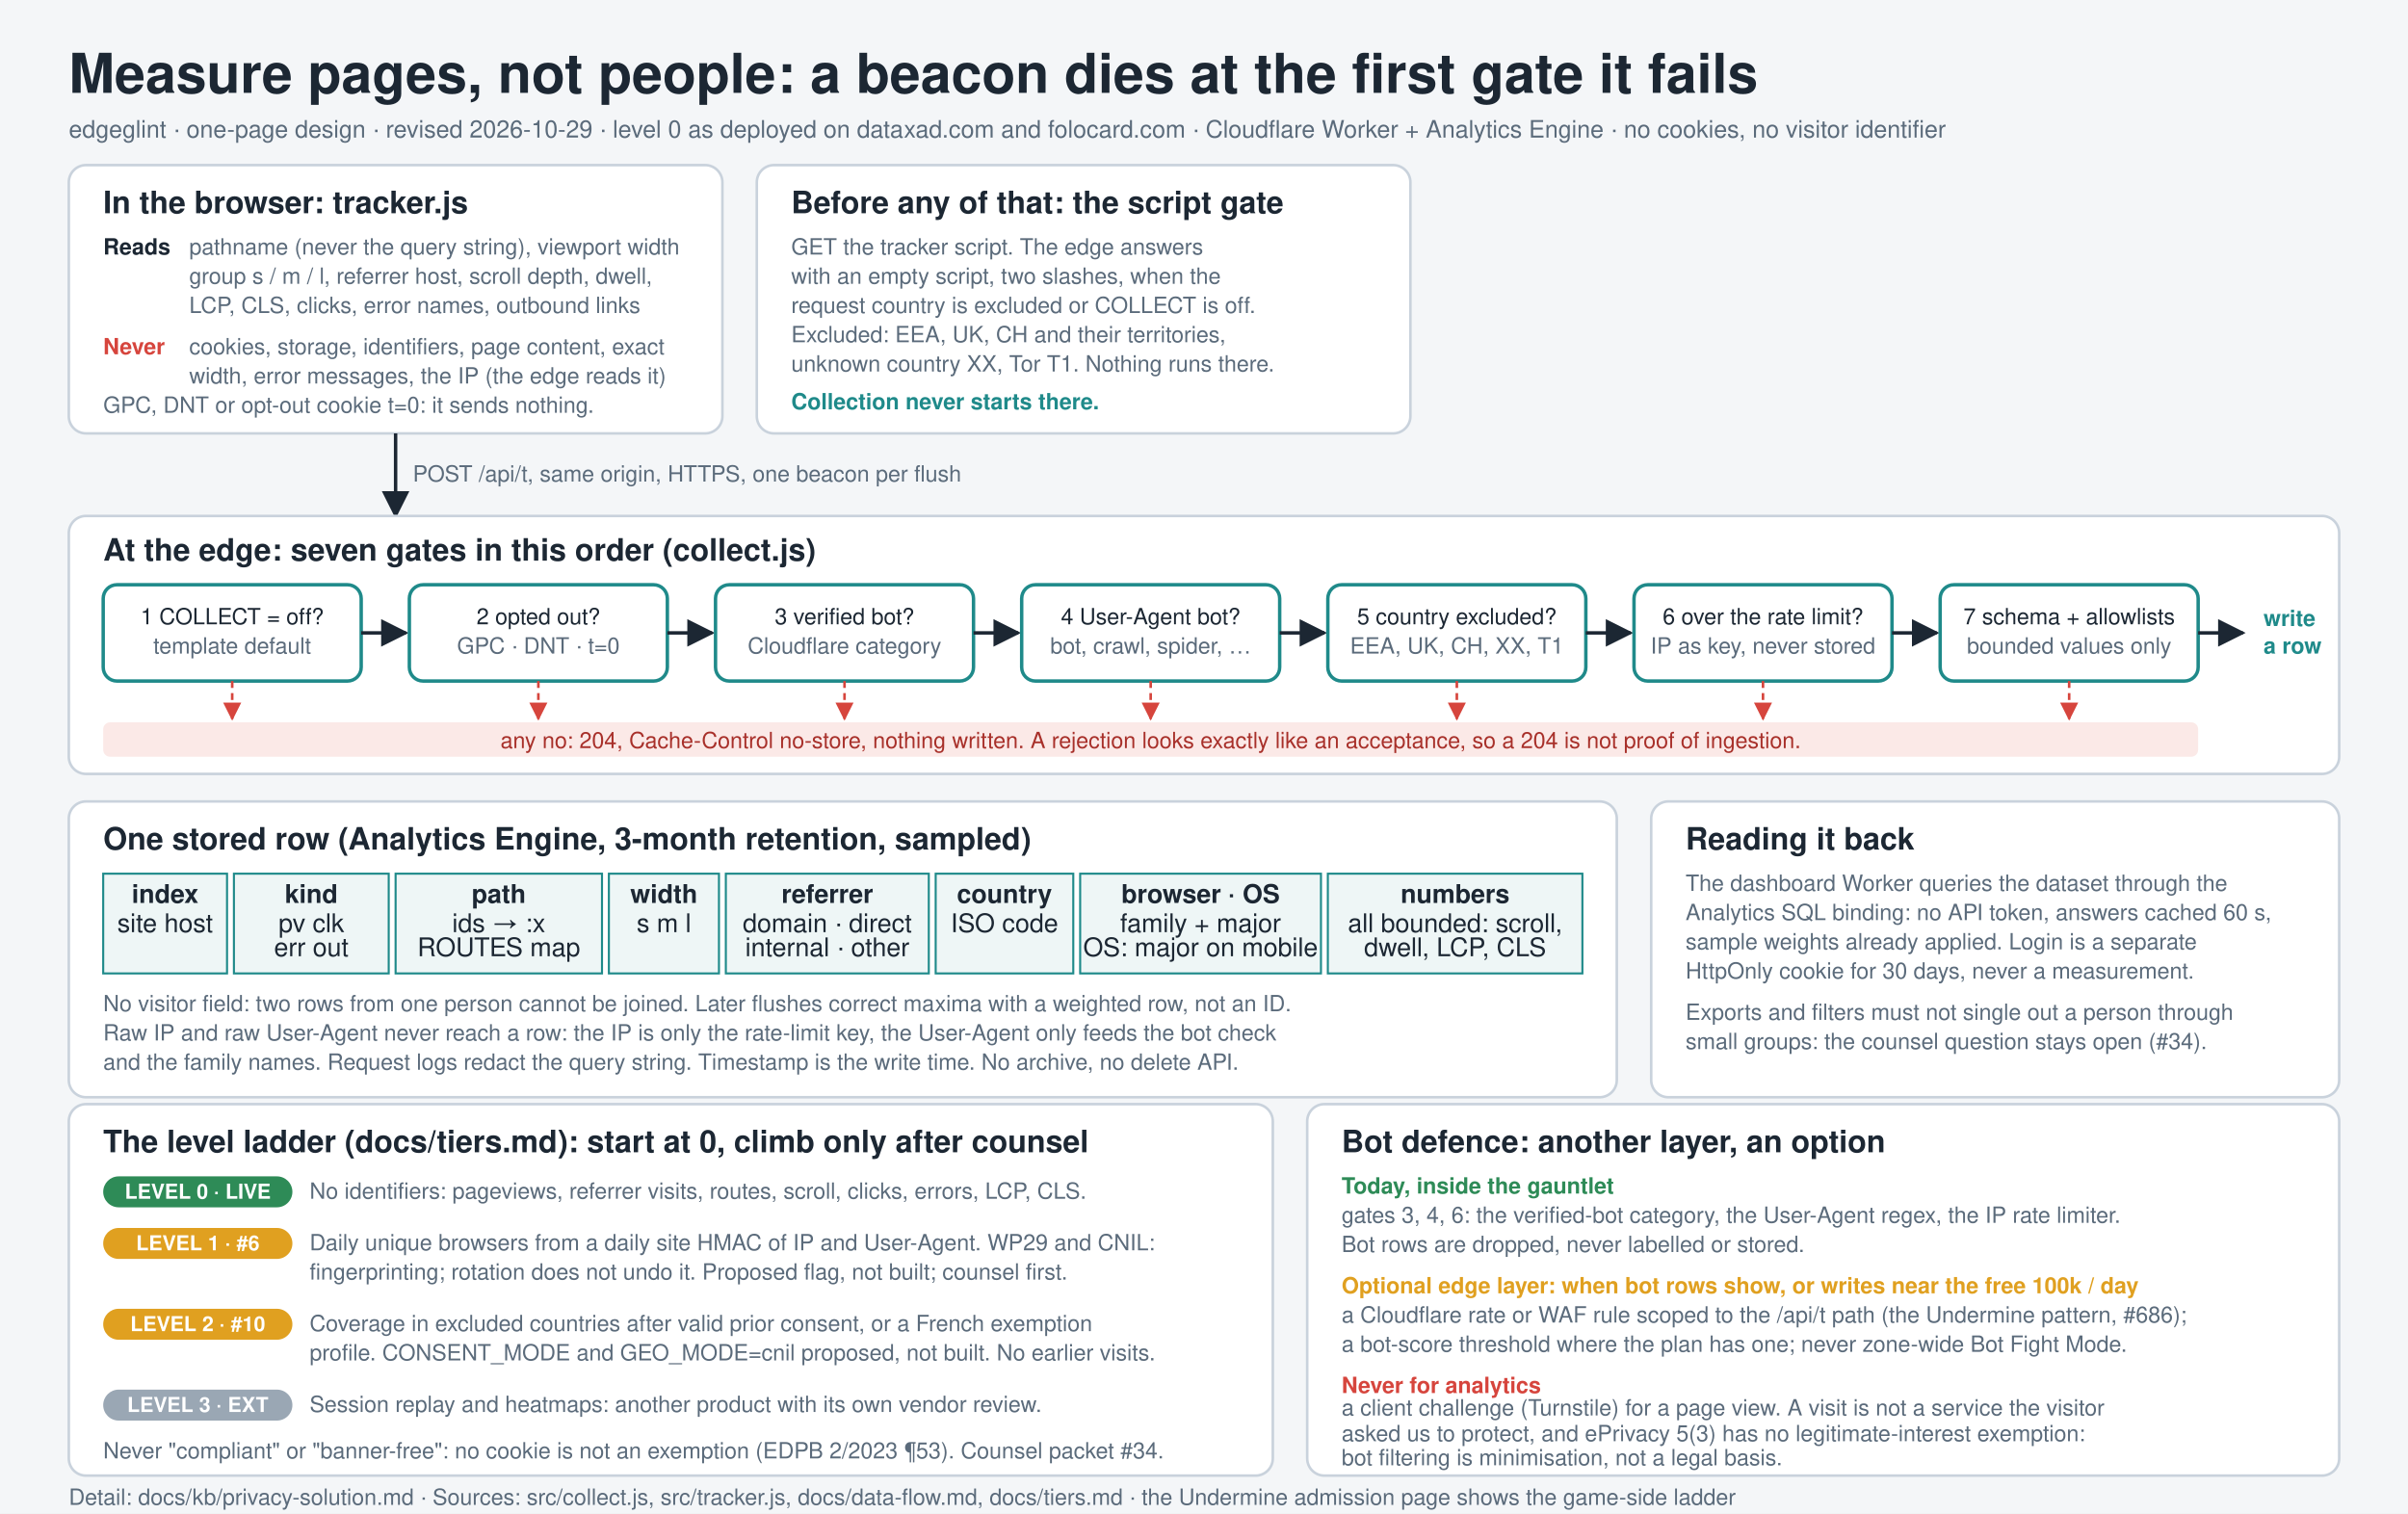
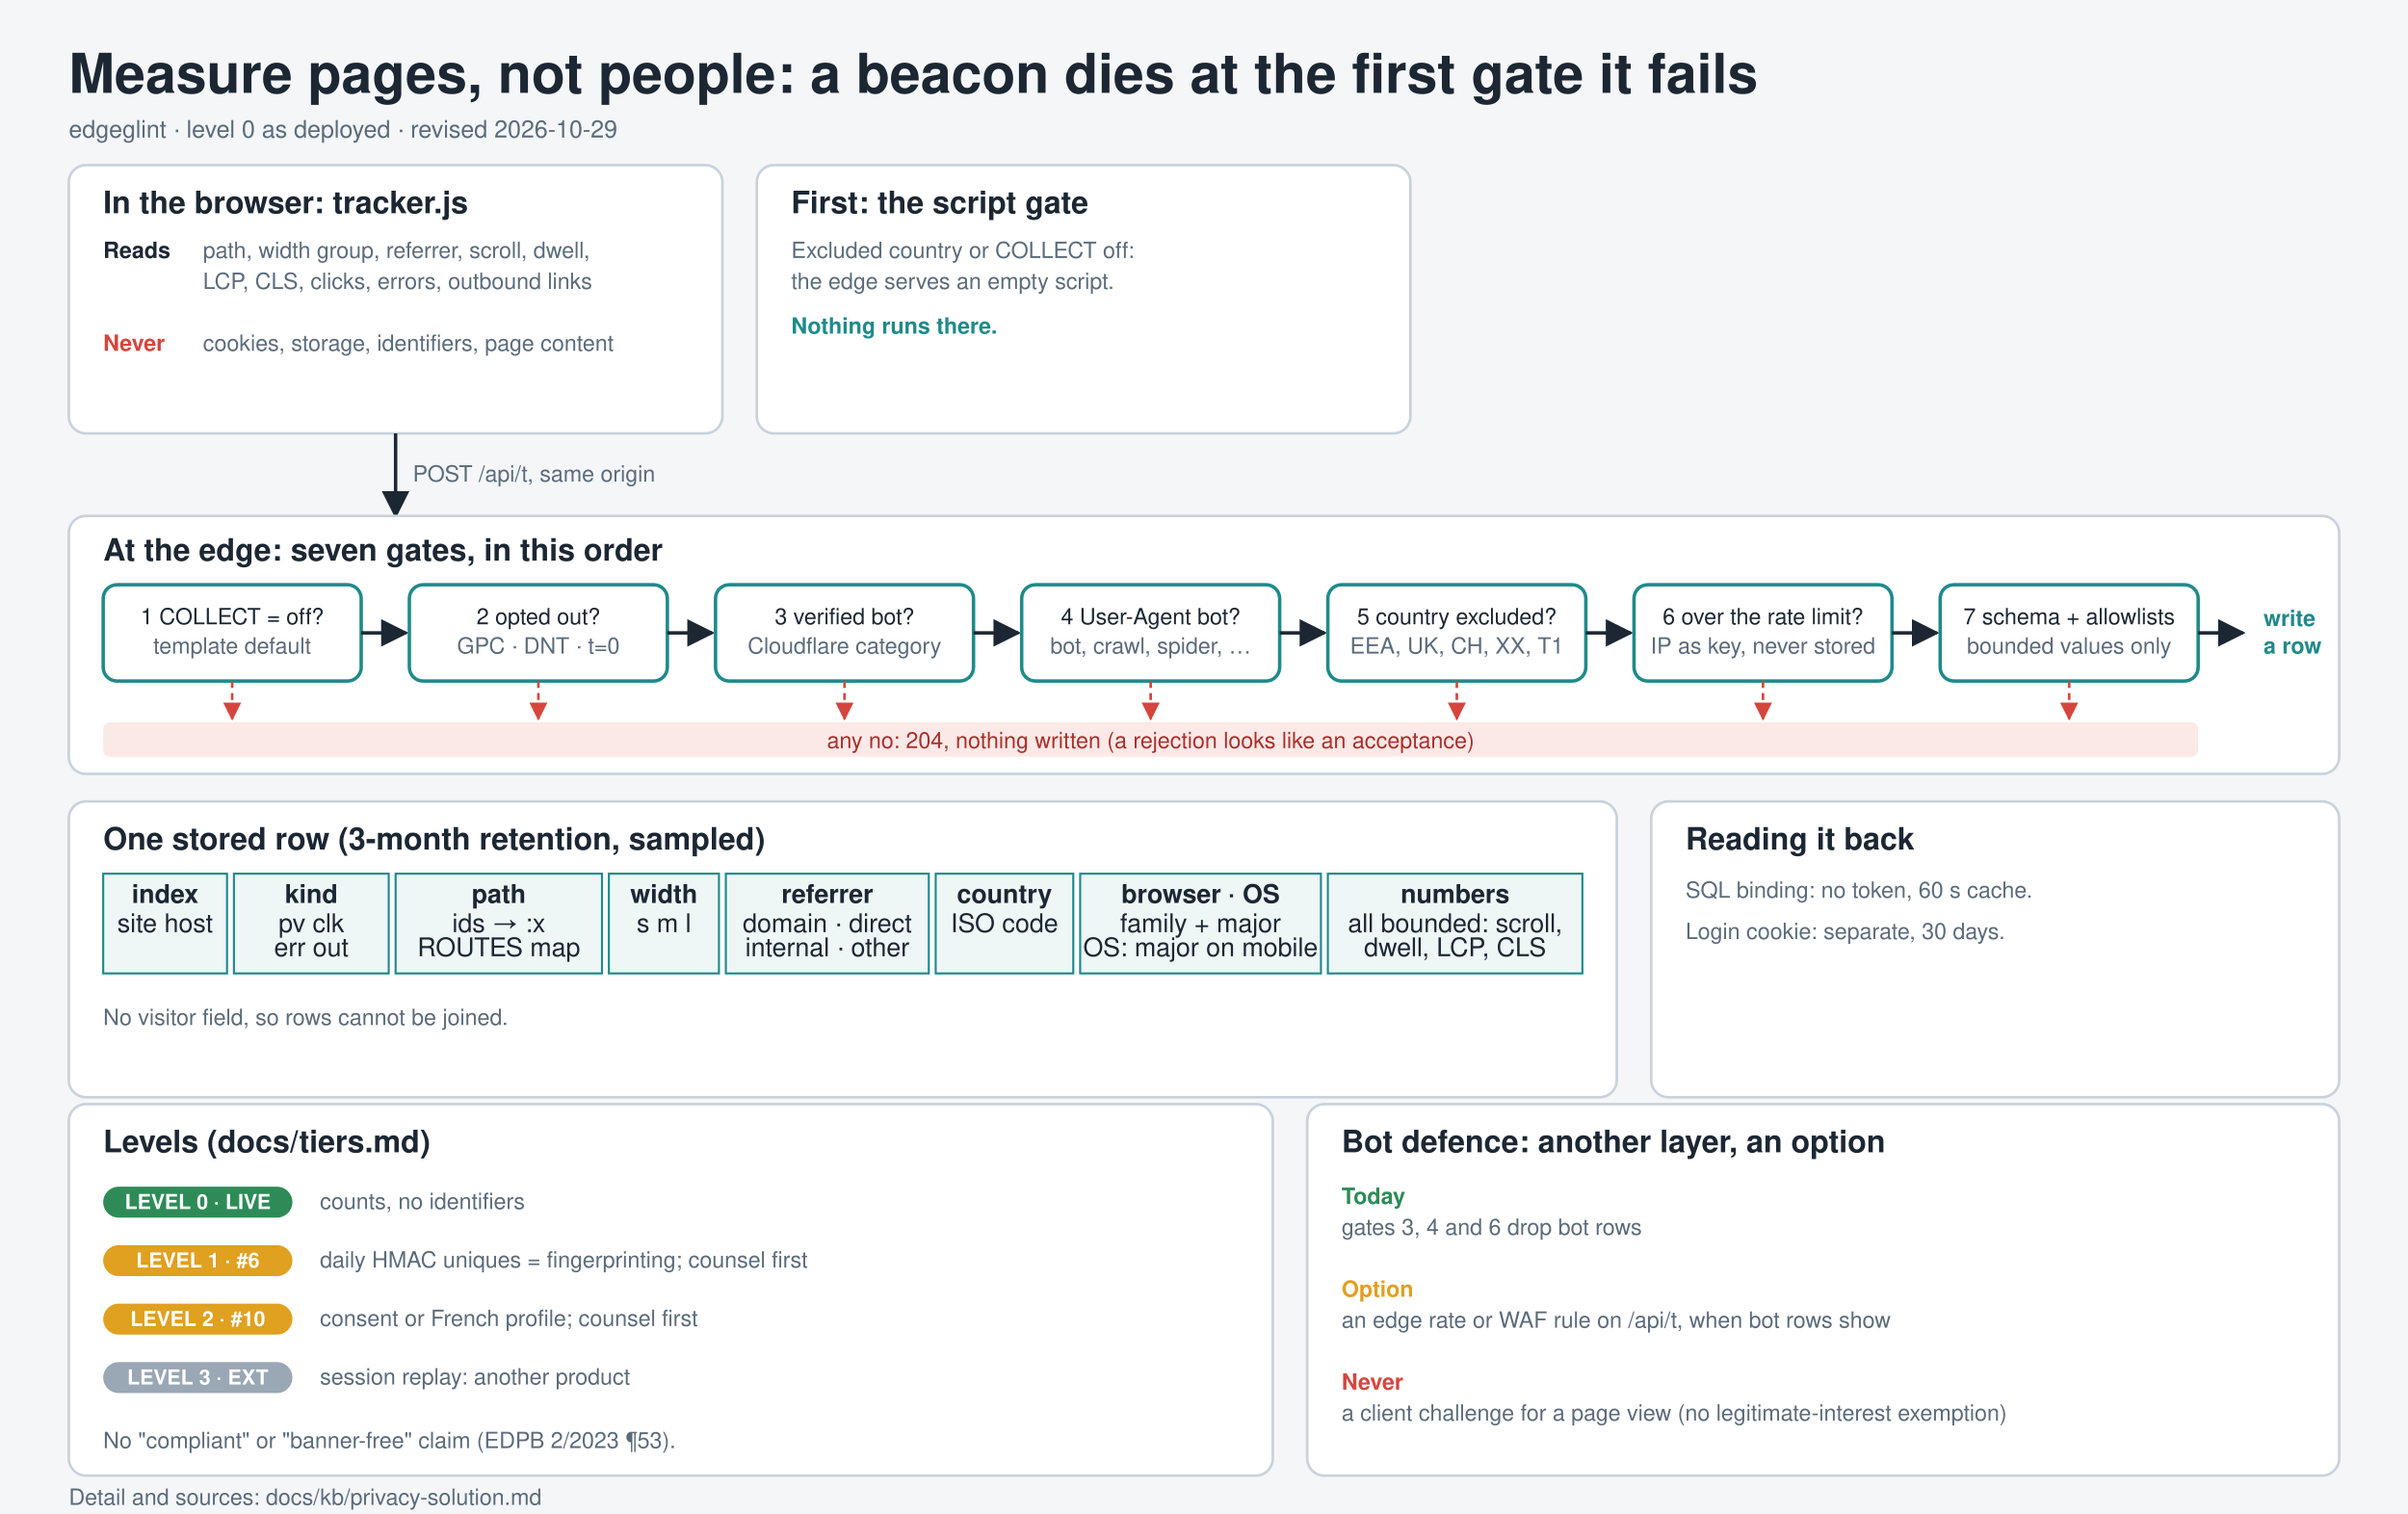
<svg xmlns="http://www.w3.org/2000/svg" viewBox="0 0 1400 880" width="1400" height="880" role="img" aria-labelledby="t4 d4">
  <defs>
    <marker id="a4" viewBox="0 0 10 10" refX="9" refY="5" markerWidth="8" markerHeight="8" orient="auto-start-reverse">
      <path d="M0,0 L10,5 L0,10 z" fill="#1c2733" />
    </marker>
    <marker id="a4r" viewBox="0 0 10 10" refX="9" refY="5" markerWidth="7" markerHeight="7" orient="auto-start-reverse">
      <path d="M0,0 L10,5 L0,10 z" fill="#d6453d" />
    </marker>
  </defs>
  <style>
text{font-family:"Avenir Next","Helvetica Neue",Helvetica,Arial,sans-serif;fill:#1c2733;font-size:15px}
.title{font-size:32px;font-weight:700}
.sub{font-size:14px;fill:#5b6b7b}
.h{font-size:18px;font-weight:700}
.b{font-weight:700}
.s{font-size:13px;fill:#5b6b7b}
.c{text-anchor:middle}
.e{text-anchor:end}
.panel{fill:#ffffff;stroke:#c9d2dc;stroke-width:1.5}
.gate{fill:#ffffff;stroke:#1f8a8a;stroke-width:2}
.flow{stroke:#1c2733;stroke-width:2;fill:none;marker-end:url(#a4)}
.drop{stroke:#d6453d;stroke-width:1.5;fill:none;stroke-dasharray:4 3;marker-end:url(#a4r)}
.slot{fill:#eef6f6;stroke:#1f8a8a;stroke-width:1.2}
.pill{font-size:12px;font-weight:700;fill:#ffffff}
</style>
  <rect width="1400" height="880" fill="#f4f6f8" />
  <text x="40" y="54" class="title">Measure pages, not people: a beacon dies at the first gate it fails</text>
-   <text x="40" y="80" class="sub">edgeglint · one-page design · revised 2026-10-29 · level 0 as deployed on dataxad.com and folocard.com · Cloudflare Worker + Analytics Engine · no cookies, no visitor identifier</text>
+   <text x="40" y="80" class="sub">edgeglint · level 0 as deployed · revised 2026-10-29</text>
  <rect x="40" y="96" width="380" height="156" rx="10" class="panel" />
  <text x="60" y="124" class="h">In the browser: tracker.js</text>
-   <text x="60" y="148" class="s b" style="fill:#1c2733">Reads</text>
-   <text x="110" y="148" class="s">pathname (never the query string), viewport width</text>
-   <text x="110" y="165" class="s">group s / m / l, referrer host, scroll depth, dwell,</text>
-   <text x="110" y="182" class="s">LCP, CLS, clicks, error names, outbound links</text>
-   <text x="60" y="206" class="s b" style="fill:#d6453d">Never</text>
-   <text x="110" y="206" class="s">cookies, storage, identifiers, page content, exact</text>
-   <text x="110" y="223" class="s">width, error messages, the IP (the edge reads it)</text>
-   <text x="60" y="240" class="s">GPC, DNT or opt-out cookie t=0: it sends nothing.</text>
+   <text x="60" y="150" class="s b" style="fill:#1c2733">Reads</text>
+   <text x="118" y="150" class="s">path, width group, referrer, scroll, dwell,</text>
+   <text x="118" y="168" class="s">LCP, CLS, clicks, errors, outbound links</text>
+   <text x="60" y="204" class="s b" style="fill:#d6453d">Never</text>
+   <text x="118" y="204" class="s">cookies, storage, identifiers, page content</text>
  <rect x="440" y="96" width="380" height="156" rx="10" class="panel" />
-   <text x="460" y="124" class="h">Before any of that: the script gate</text>
-   <text x="460" y="148" class="s">GET the tracker script. The edge answers</text>
-   <text x="460" y="165" class="s">with an empty script, two slashes, when the</text>
-   <text x="460" y="182" class="s">request country is excluded or COLLECT is off.</text>
-   <text x="460" y="199" class="s">Excluded: EEA, UK, CH and their territories,</text>
-   <text x="460" y="216" class="s">unknown country XX, Tor T1. Nothing runs there.</text>
-   <text x="460" y="238" class="s b" style="fill:#1f8a8a">Collection never starts there.</text>
+   <text x="460" y="124" class="h">First: the script gate</text>
+   <text x="460" y="150" class="s">Excluded country or COLLECT off:</text>
+   <text x="460" y="168" class="s">the edge serves an empty script.</text>
+   <text x="460" y="194" class="s b" style="fill:#1f8a8a">Nothing runs there.</text>
  <line x1="230" y1="252" x2="230" y2="300" class="flow" />
-   <text x="240" y="280" class="s">POST /api/t, same origin, HTTPS, one beacon per flush</text>
+   <text x="240" y="280" class="s">POST /api/t, same origin</text>
  <rect x="40" y="300" width="1320" height="150" rx="10" class="panel" />
-   <text x="60" y="326" class="h">At the edge: seven gates in this order (collect.js)</text>
+   <text x="60" y="326" class="h">At the edge: seven gates, in this order</text>
  <g>
    <rect x="60" y="340" width="150" height="56" rx="8" class="gate" />
    <text x="135" y="363" class="s c" style="fill:#1c2733">1 COLLECT = off?</text>
    <text x="135" y="380" class="s c">template default</text>
    <line x1="210" y1="368" x2="236" y2="368" class="flow" />
    <rect x="238" y="340" width="150" height="56" rx="8" class="gate" />
    <text x="313" y="363" class="s c" style="fill:#1c2733">2 opted out?</text>
    <text x="313" y="380" class="s c">GPC · DNT · t=0</text>
    <line x1="388" y1="368" x2="414" y2="368" class="flow" />
    <rect x="416" y="340" width="150" height="56" rx="8" class="gate" />
    <text x="491" y="363" class="s c" style="fill:#1c2733">3 verified bot?</text>
    <text x="491" y="380" class="s c">Cloudflare category</text>
    <line x1="566" y1="368" x2="592" y2="368" class="flow" />
    <rect x="594" y="340" width="150" height="56" rx="8" class="gate" />
    <text x="669" y="363" class="s c" style="fill:#1c2733">4 User-Agent bot?</text>
    <text x="669" y="380" class="s c">bot, crawl, spider, …</text>
    <line x1="744" y1="368" x2="770" y2="368" class="flow" />
    <rect x="772" y="340" width="150" height="56" rx="8" class="gate" />
    <text x="847" y="363" class="s c" style="fill:#1c2733">5 country excluded?</text>
    <text x="847" y="380" class="s c">EEA, UK, CH, XX, T1</text>
    <line x1="922" y1="368" x2="948" y2="368" class="flow" />
    <rect x="950" y="340" width="150" height="56" rx="8" class="gate" />
    <text x="1025" y="363" class="s c" style="fill:#1c2733">6 over the rate limit?</text>
    <text x="1025" y="380" class="s c">IP as key, never stored</text>
    <line x1="1100" y1="368" x2="1126" y2="368" class="flow" />
    <rect x="1128" y="340" width="150" height="56" rx="8" class="gate" />
    <text x="1203" y="363" class="s c" style="fill:#1c2733">7 schema + allowlists</text>
    <text x="1203" y="380" class="s c">bounded values only</text>
    <line x1="1278" y1="368" x2="1304" y2="368" class="flow" />
    <text x="1316" y="364" class="s b" style="fill:#1f8a8a">write</text>
    <text x="1316" y="380" class="s b" style="fill:#1f8a8a">a row</text>
  </g>
  <g>
    <line x1="135" y1="396" x2="135" y2="418" class="drop" />
    <line x1="313" y1="396" x2="313" y2="418" class="drop" />
    <line x1="491" y1="396" x2="491" y2="418" class="drop" />
    <line x1="669" y1="396" x2="669" y2="418" class="drop" />
    <line x1="847" y1="396" x2="847" y2="418" class="drop" />
    <line x1="1025" y1="396" x2="1025" y2="418" class="drop" />
    <line x1="1203" y1="396" x2="1203" y2="418" class="drop" />
  </g>
  <rect x="60" y="420" width="1218" height="20" rx="4" fill="#fbe9e7" />
-   <text x="669" y="435" class="s c" style="fill:#a8302a">any no: 204, Cache-Control no-store, nothing written. A rejection looks exactly like an acceptance, so a 204 is not proof of ingestion.</text>
+   <text x="669" y="435" class="s c" style="fill:#a8302a">any no: 204, nothing written (a rejection looks like an acceptance)</text>
  <rect x="40" y="466" width="900" height="172" rx="10" class="panel" />
-   <text x="60" y="494" class="h">One stored row (Analytics Engine, 3-month retention, sampled)</text>
+   <text x="60" y="494" class="h">One stored row (3-month retention, sampled)</text>
  <g class="s">
    <rect x="60" y="508" width="72" height="58" class="slot" />
    <text x="96" y="525" class="c b" style="fill:#1c2733">index</text>
    <text x="96" y="542" class="c">site host</text>
    <rect x="136" y="508" width="90" height="58" class="slot" />
    <text x="181" y="525" class="c b" style="fill:#1c2733">kind</text>
    <text x="181" y="542" class="c">pv clk</text>
    <text x="181" y="556" class="c">err out</text>
    <rect x="230" y="508" width="120" height="58" class="slot" />
    <text x="290" y="525" class="c b" style="fill:#1c2733">path</text>
    <text x="290" y="542" class="c">ids → :x</text>
    <text x="290" y="556" class="c">ROUTES map</text>
    <rect x="354" y="508" width="64" height="58" class="slot" />
    <text x="386" y="525" class="c b" style="fill:#1c2733">width</text>
    <text x="386" y="542" class="c">s m l</text>
    <rect x="422" y="508" width="118" height="58" class="slot" />
    <text x="481" y="525" class="c b" style="fill:#1c2733">referrer</text>
    <text x="481" y="542" class="c">domain · direct</text>
    <text x="481" y="556" class="c">internal · other</text>
    <rect x="544" y="508" width="80" height="58" class="slot" />
    <text x="584" y="525" class="c b" style="fill:#1c2733">country</text>
    <text x="584" y="542" class="c">ISO code</text>
    <rect x="628" y="508" width="140" height="58" class="slot" />
    <text x="698" y="525" class="c b" style="fill:#1c2733">browser · OS</text>
    <text x="698" y="542" class="c">family + major</text>
    <text x="698" y="556" class="c">OS: major on mobile</text>
    <rect x="772" y="508" width="148" height="58" class="slot" />
    <text x="846" y="525" class="c b" style="fill:#1c2733">numbers</text>
    <text x="846" y="542" class="c">all bounded: scroll,</text>
    <text x="846" y="556" class="c">dwell, LCP, CLS</text>
-     <text x="60" y="588" class="s">No visitor field: two rows from one person cannot be joined. Later flushes correct maxima with a weighted row, not an ID.</text>
-     <text x="60" y="605" class="s">Raw IP and raw User-Agent never reach a row: the IP is only the rate-limit key, the User-Agent only feeds the bot check</text>
-     <text x="60" y="622" class="s">and the family names. Request logs redact the query string. Timestamp is the write time. No archive, no delete API.</text>
+     <text x="60" y="596" class="s">No visitor field, so rows cannot be joined.</text>
  </g>
  <rect x="960" y="466" width="400" height="172" rx="10" class="panel" />
  <text x="980" y="494" class="h">Reading it back</text>
-   <text x="980" y="518" class="s">The dashboard Worker queries the dataset through the</text>
-   <text x="980" y="535" class="s">Analytics SQL binding: no API token, answers cached 60 s,</text>
-   <text x="980" y="552" class="s">sample weights already applied. Login is a separate</text>
-   <text x="980" y="569" class="s">HttpOnly cookie for 30 days, never a measurement.</text>
-   <text x="980" y="593" class="s">Exports and filters must not single out a person through</text>
-   <text x="980" y="610" class="s">small groups: the counsel question stays open (#34).</text>
+   <text x="980" y="522" class="s">SQL binding: no token, 60 s cache.</text>
+   <text x="980" y="546" class="s">Login cookie: separate, 30 days.</text>
  <rect x="40" y="642" width="700" height="216" rx="10" class="panel" />
-   <text x="60" y="670" class="h">The level ladder (docs/tiers.md): start at 0, climb only after counsel</text>
-   <rect x="60" y="684" width="110" height="18" rx="9" fill="#2e8b57" />
-   <text x="115" y="697" class="pill c">LEVEL 0 · LIVE</text>
-   <text x="180" y="697" class="s">No identifiers: pageviews, referrer visits, routes, scroll, clicks, errors, LCP, CLS.</text>
-   <rect x="60" y="714" width="110" height="18" rx="9" fill="#e0a020" />
-   <text x="115" y="727" class="pill c">LEVEL 1 · #6</text>
-   <text x="180" y="727" class="s">Daily unique browsers from a daily site HMAC of IP and User-Agent. WP29 and CNIL:</text>
-   <text x="180" y="744" class="s">fingerprinting; rotation does not undo it. Proposed flag, not built; counsel first.</text>
-   <rect x="60" y="761" width="110" height="18" rx="9" fill="#e0a020" />
-   <text x="115" y="774" class="pill c">LEVEL 2 · #10</text>
-   <text x="180" y="774" class="s">Coverage in excluded countries after valid prior consent, or a French exemption</text>
-   <text x="180" y="791" class="s">profile. CONSENT_MODE and GEO_MODE=cnil proposed, not built. No earlier visits.</text>
-   <rect x="60" y="808" width="110" height="18" rx="9" fill="#9aa7b4" />
-   <text x="115" y="821" class="pill c">LEVEL 3 · EXT</text>
-   <text x="180" y="821" class="s">Session replay and heatmaps: another product with its own vendor review.</text>
-   <text x="60" y="848" class="s">Never "compliant" or "banner-free": no cookie is not an exemption (EDPB 2/2023 ¶53). Counsel packet #34.</text>
+   <text x="60" y="670" class="h">Levels (docs/tiers.md)</text>
+   <rect x="60" y="690" width="110" height="18" rx="9" fill="#2e8b57" />
+   <text x="115" y="703" class="pill c">LEVEL 0 · LIVE</text>
+   <text x="186" y="703" class="s">counts, no identifiers</text>
+   <rect x="60" y="724" width="110" height="18" rx="9" fill="#e0a020" />
+   <text x="115" y="737" class="pill c">LEVEL 1 · #6</text>
+   <text x="186" y="737" class="s">daily HMAC uniques = fingerprinting; counsel first</text>
+   <rect x="60" y="758" width="110" height="18" rx="9" fill="#e0a020" />
+   <text x="115" y="771" class="pill c">LEVEL 2 · #10</text>
+   <text x="186" y="771" class="s">consent or French profile; counsel first</text>
+   <rect x="60" y="792" width="110" height="18" rx="9" fill="#9aa7b4" />
+   <text x="115" y="805" class="pill c">LEVEL 3 · EXT</text>
+   <text x="186" y="805" class="s">session replay: another product</text>
+   <text x="60" y="842" class="s">No "compliant" or "banner-free" claim (EDPB 2/2023 ¶53).</text>
  <rect x="760" y="642" width="600" height="216" rx="10" class="panel" />
  <text x="780" y="670" class="h">Bot defence: another layer, an option</text>
-   <text x="780" y="694" class="s b" style="fill:#2e8b57">Today, inside the gauntlet</text>
-   <text x="780" y="711" class="s">gates 3, 4, 6: the verified-bot category, the User-Agent regex, the IP rate limiter.</text>
-   <text x="780" y="728" class="s">Bot rows are dropped, never labelled or stored.</text>
-   <text x="780" y="752" class="s b" style="fill:#e0a020">Optional edge layer: when bot rows show, or writes near the free 100k / day</text>
-   <text x="780" y="769" class="s">a Cloudflare rate or WAF rule scoped to the /api/t path (the Undermine pattern, #686);</text>
-   <text x="780" y="786" class="s">a bot-score threshold where the plan has one; never zone-wide Bot Fight Mode.</text>
-   <text x="780" y="810" class="s b" style="fill:#d6453d">Never for analytics</text>
-   <text x="780" y="823" class="s">a client challenge (Turnstile) for a page view. A visit is not a service the visitor</text>
-   <text x="780" y="838" class="s">asked us to protect, and ePrivacy 5(3) has no legitimate-interest exemption:</text>
-   <text x="780" y="852" class="s">bot filtering is minimisation, not a legal basis.</text>
-   <text x="40" y="875" class="s">Detail: docs/kb/privacy-solution.md · Sources: src/collect.js, src/tracker.js, docs/data-flow.md, docs/tiers.md · the Undermine admission page shows the game-side ladder</text>
+   <text x="780" y="700" class="s b" style="fill:#2e8b57">Today</text>
+   <text x="780" y="718" class="s">gates 3, 4 and 6 drop bot rows</text>
+   <text x="780" y="754" class="s b" style="fill:#e0a020">Option</text>
+   <text x="780" y="772" class="s">an edge rate or WAF rule on /api/t, when bot rows show</text>
+   <text x="780" y="808" class="s b" style="fill:#d6453d">Never</text>
+   <text x="780" y="826" class="s">a client challenge for a page view (no legitimate-interest exemption)</text>
+   <text x="40" y="875" class="s">Detail and sources: docs/kb/privacy-solution.md</text>
</svg>
